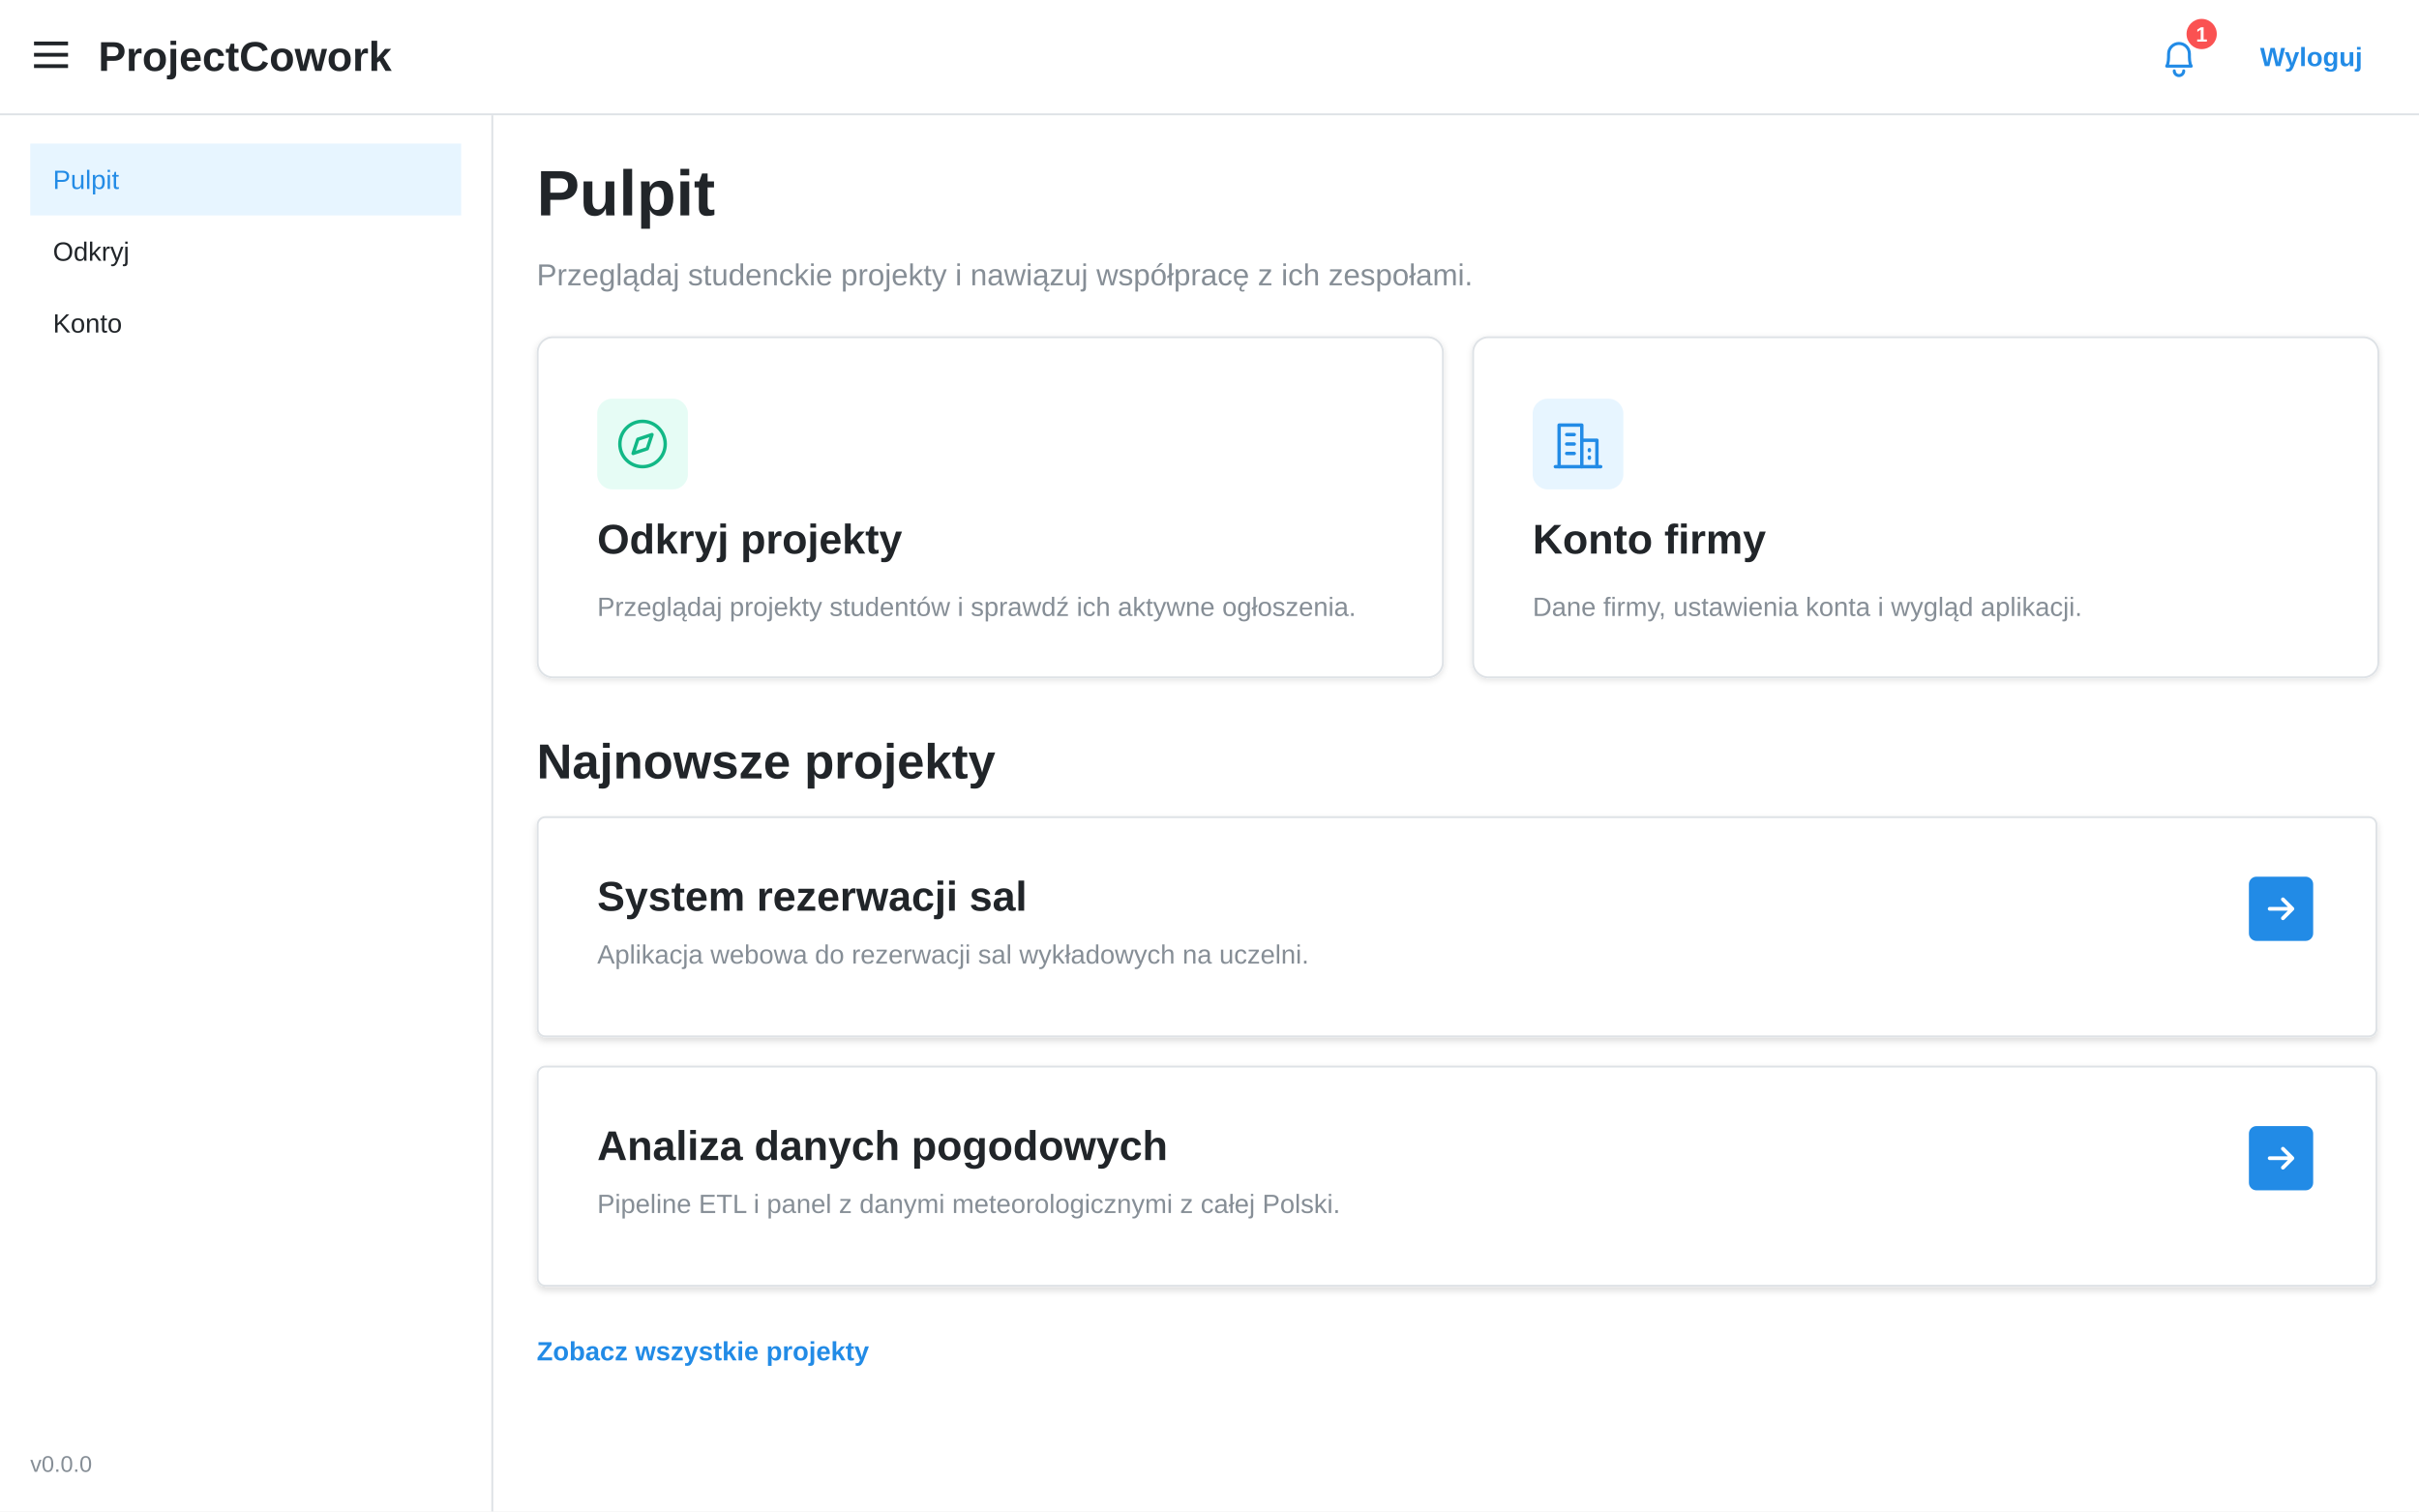
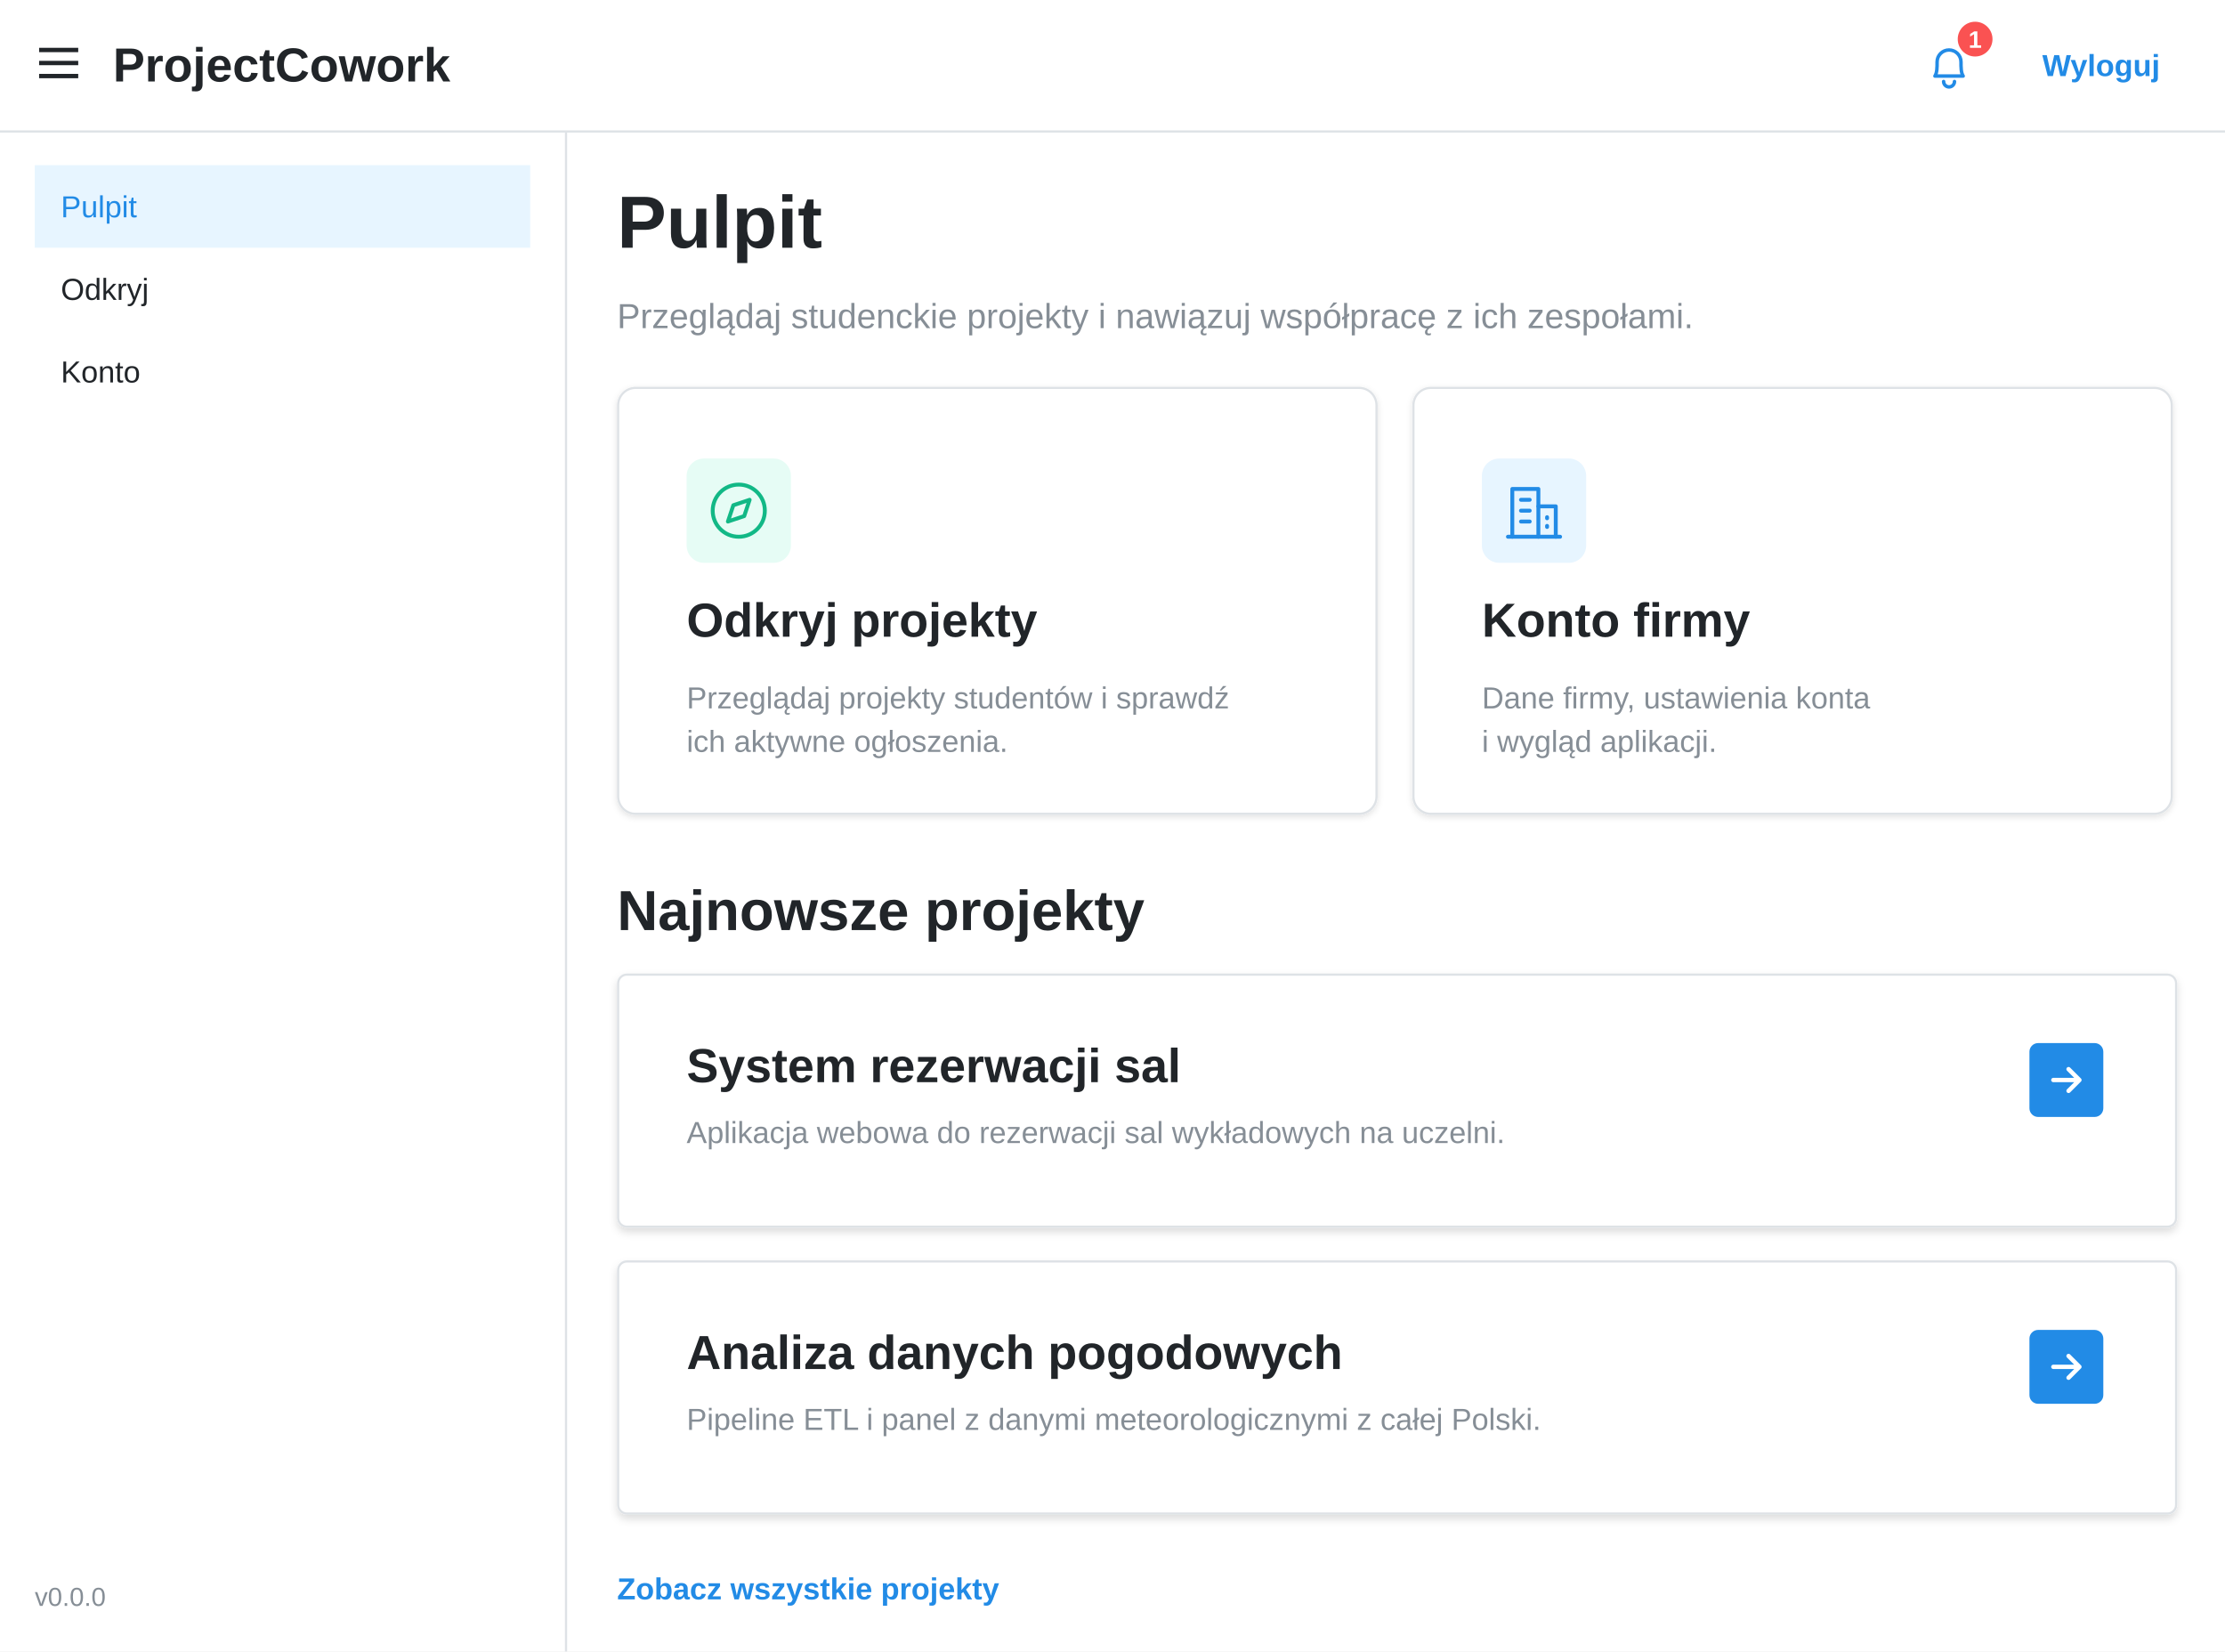
- <svg xmlns="http://www.w3.org/2000/svg" width="1280" height="800" viewBox="0 0 1280 800" font-family="'Liberation Sans', Arial, Helvetica, sans-serif">
+ <svg xmlns="http://www.w3.org/2000/svg" width="1024" height="760" viewBox="0 0 1024 760" font-family="'Liberation Sans', Arial, Helvetica, sans-serif">
  <defs>
    <filter id="shadowSm" x="-5%" y="-10%" width="110%" height="125%">
      <feDropShadow dx="0" dy="1" stdDeviation="1.5" flood-color="#000" flood-opacity="0.12" />
    </filter>
    <filter id="shadowMd" x="-5%" y="-10%" width="110%" height="125%">
      <feDropShadow dx="0" dy="2" stdDeviation="2" flood-color="#000" flood-opacity="0.14" />
    </filter>
  </defs>
-   <rect width="1280" height="800" fill="#ffffff" />
-   <line x1="0" y1="60.5" x2="1280" y2="60.5" stroke="#dee2e6" />
+   <rect width="1024" height="760" fill="#ffffff" />
+   <line x1="0" y1="60.5" x2="1024" y2="60.5" stroke="#dee2e6" />
  <g stroke="#212529" stroke-width="2">
    <line x1="18" y1="23" x2="36" y2="23" />
    <line x1="18" y1="29" x2="36" y2="29" />
    <line x1="18" y1="35" x2="36" y2="35" />
  </g>
  <text x="52" y="37.5" font-size="22" font-weight="700" fill="#212529">ProjectCowork</text>
-   <g transform="translate(1144 20)" fill="none" stroke="#228be6" stroke-width="1.6" stroke-linejoin="round" stroke-linecap="round">
+   <g transform="translate(888 20)" fill="none" stroke="#228be6" stroke-width="1.6" stroke-linejoin="round" stroke-linecap="round">
    <path d="M2.5 15 C3.5 13.5 3.5 11 3.5 8.5 a5.5 5.5 0 0 1 11 0 c0 2.5 0 5 1 6.5 Z" />
    <path d="M6.5 17.5 a2.5 2.5 0 0 0 5 0" />
  </g>
-   <circle cx="1165" cy="18" r="8" fill="#fa5252" />
-   <text x="1165" y="22" font-size="11" font-weight="700" fill="#ffffff" text-anchor="middle">1</text>
-   <text x="1223" y="35" font-size="14" font-weight="700" fill="#228be6" text-anchor="middle">Wyloguj</text>
-   <line x1="260.5" y1="61" x2="260.5" y2="800" stroke="#dee2e6" />
+   <circle cx="909" cy="18" r="8" fill="#fa5252" />
+   <text x="909" y="22" font-size="11" font-weight="700" fill="#ffffff" text-anchor="middle">1</text>
+   <text x="967" y="35" font-size="14" font-weight="700" fill="#228be6" text-anchor="middle">Wyloguj</text>
+   <line x1="260.5" y1="61" x2="260.5" y2="760" stroke="#dee2e6" />
  <rect x="16" y="76" width="228" height="38" fill="#e7f5ff" />
  <text x="28" y="100" font-size="14" fill="#228be6">Pulpit</text>
  <text x="28" y="138" font-size="14" fill="#212529">Odkryj</text>
  <text x="28" y="176" font-size="14" fill="#212529">Konto</text>
-   <text x="16" y="779" font-size="12" fill="#868e96">v0.0.0</text>
+   <text x="16" y="739" font-size="12" fill="#868e96">v0.0.0</text>
  <text x="284" y="114" font-size="34" font-weight="700" fill="#212529">Pulpit</text>
  <text x="284" y="151" font-size="16" fill="#868e96">Przeglądaj studenckie projekty i nawiązuj współpracę z ich zespołami.</text>
  <g filter="url(#shadowSm)">
-     <rect x="284.5" y="178.5" width="479" height="180" rx="8" fill="#ffffff" stroke="#dee2e6" />
-     <rect x="779.5" y="178.5" width="479" height="180" rx="8" fill="#ffffff" stroke="#dee2e6" />
+     <rect x="284.5" y="178.5" width="349" height="196" rx="8" fill="#ffffff" stroke="#dee2e6" />
+     <rect x="650.5" y="178.5" width="349" height="196" rx="8" fill="#ffffff" stroke="#dee2e6" />
  </g>
  <rect x="316" y="211" width="48" height="48" rx="8" fill="#e6fcf5" />
  <g transform="translate(326 221)" fill="none" stroke="#12b886" stroke-width="1.8" stroke-linejoin="round">
    <circle cx="14" cy="14" r="12" />
    <path d="M19 9 L16.5 16.5 L9 19 L11.5 11.5 Z" />
  </g>
  <text x="316" y="293" font-size="22" font-weight="700" fill="#212529">Odkryj projekty</text>
-   <text x="316" y="326" font-size="14" fill="#868e96">Przeglądaj projekty studentów i sprawdź ich aktywne ogłoszenia.</text>
-   <rect x="811" y="211" width="48" height="48" rx="8" fill="#e7f5ff" />
-   <g transform="translate(821 221)" fill="none" stroke="#228be6" stroke-width="1.8" stroke-linejoin="round" stroke-linecap="round">
+   <text x="316" y="326" font-size="14" fill="#868e96">Przeglądaj projekty studentów i sprawdź</text>
+   <text x="316" y="346" font-size="14" fill="#868e96">ich aktywne ogłoszenia.</text>
+   <rect x="682" y="211" width="48" height="48" rx="8" fill="#e7f5ff" />
+   <g transform="translate(692 221)" fill="none" stroke="#228be6" stroke-width="1.8" stroke-linejoin="round" stroke-linecap="round">
    <path d="M2 26 H26" />
    <path d="M4 26 V4 H16 V26" />
    <path d="M16 12 H24 V26" />
    <path d="M8 9 H12 M8 14 H12 M8 19 H12 M20 17 V17.5 M20 21 V21.5" />
  </g>
-   <text x="811" y="293" font-size="22" font-weight="700" fill="#212529">Konto firmy</text>
-   <text x="811" y="326" font-size="14" fill="#868e96">Dane firmy, ustawienia konta i wygląd aplikacji.</text>
-   <text x="284" y="412" font-size="26" font-weight="700" fill="#212529">Najnowsze projekty</text>
+   <text x="682" y="293" font-size="22" font-weight="700" fill="#212529">Konto firmy</text>
+   <text x="682" y="326" font-size="14" fill="#868e96">Dane firmy, ustawienia konta</text>
+   <text x="682" y="346" font-size="14" fill="#868e96">i wygląd aplikacji.</text>
+   <text x="284" y="428" font-size="26" font-weight="700" fill="#212529">Najnowsze projekty</text>
  <g filter="url(#shadowMd)">
-     <rect x="284.5" y="432.5" width="973" height="116" rx="4" fill="#ffffff" stroke="#dee2e6" />
-     <rect x="284.5" y="564.5" width="973" height="116" rx="4" fill="#ffffff" stroke="#dee2e6" />
+     <rect x="284.5" y="448.5" width="717" height="116" rx="4" fill="#ffffff" stroke="#dee2e6" />
+     <rect x="284.5" y="580.5" width="717" height="116" rx="4" fill="#ffffff" stroke="#dee2e6" />
  </g>
-   <text x="316" y="482" font-size="22" font-weight="700" fill="#212529">System rezerwacji sal</text>
-   <text x="316" y="510" font-size="14" fill="#868e96">Aplikacja webowa do rezerwacji sal wykładowych na uczelni.</text>
-   <rect x="1190" y="464" width="34" height="34" rx="4" fill="#228be6" />
-   <g transform="translate(1199 473)" fill="none" stroke="#ffffff" stroke-width="2" stroke-linecap="round" stroke-linejoin="round">
+   <text x="316" y="498" font-size="22" font-weight="700" fill="#212529">System rezerwacji sal</text>
+   <text x="316" y="526" font-size="14" fill="#868e96">Aplikacja webowa do rezerwacji sal wykładowych na uczelni.</text>
+   <rect x="934" y="480" width="34" height="34" rx="4" fill="#228be6" />
+   <g transform="translate(943 489)" fill="none" stroke="#ffffff" stroke-width="2" stroke-linecap="round" stroke-linejoin="round">
    <path d="M2 8 H14 M9 3 L14 8 L9 13" />
  </g>
-   <text x="316" y="614" font-size="22" font-weight="700" fill="#212529">Analiza danych pogodowych</text>
-   <text x="316" y="642" font-size="14" fill="#868e96">Pipeline ETL i panel z danymi meteorologicznymi z całej Polski.</text>
-   <rect x="1190" y="596" width="34" height="34" rx="4" fill="#228be6" />
-   <g transform="translate(1199 605)" fill="none" stroke="#ffffff" stroke-width="2" stroke-linecap="round" stroke-linejoin="round">
+   <text x="316" y="630" font-size="22" font-weight="700" fill="#212529">Analiza danych pogodowych</text>
+   <text x="316" y="658" font-size="14" fill="#868e96">Pipeline ETL i panel z danymi meteorologicznymi z całej Polski.</text>
+   <rect x="934" y="612" width="34" height="34" rx="4" fill="#228be6" />
+   <g transform="translate(943 621)" fill="none" stroke="#ffffff" stroke-width="2" stroke-linecap="round" stroke-linejoin="round">
    <path d="M2 8 H14 M9 3 L14 8 L9 13" />
  </g>
-   <text x="284" y="720" font-size="14" font-weight="700" fill="#228be6">Zobacz wszystkie projekty</text>
+   <text x="284" y="736" font-size="14" font-weight="700" fill="#228be6">Zobacz wszystkie projekty</text>
</svg>
